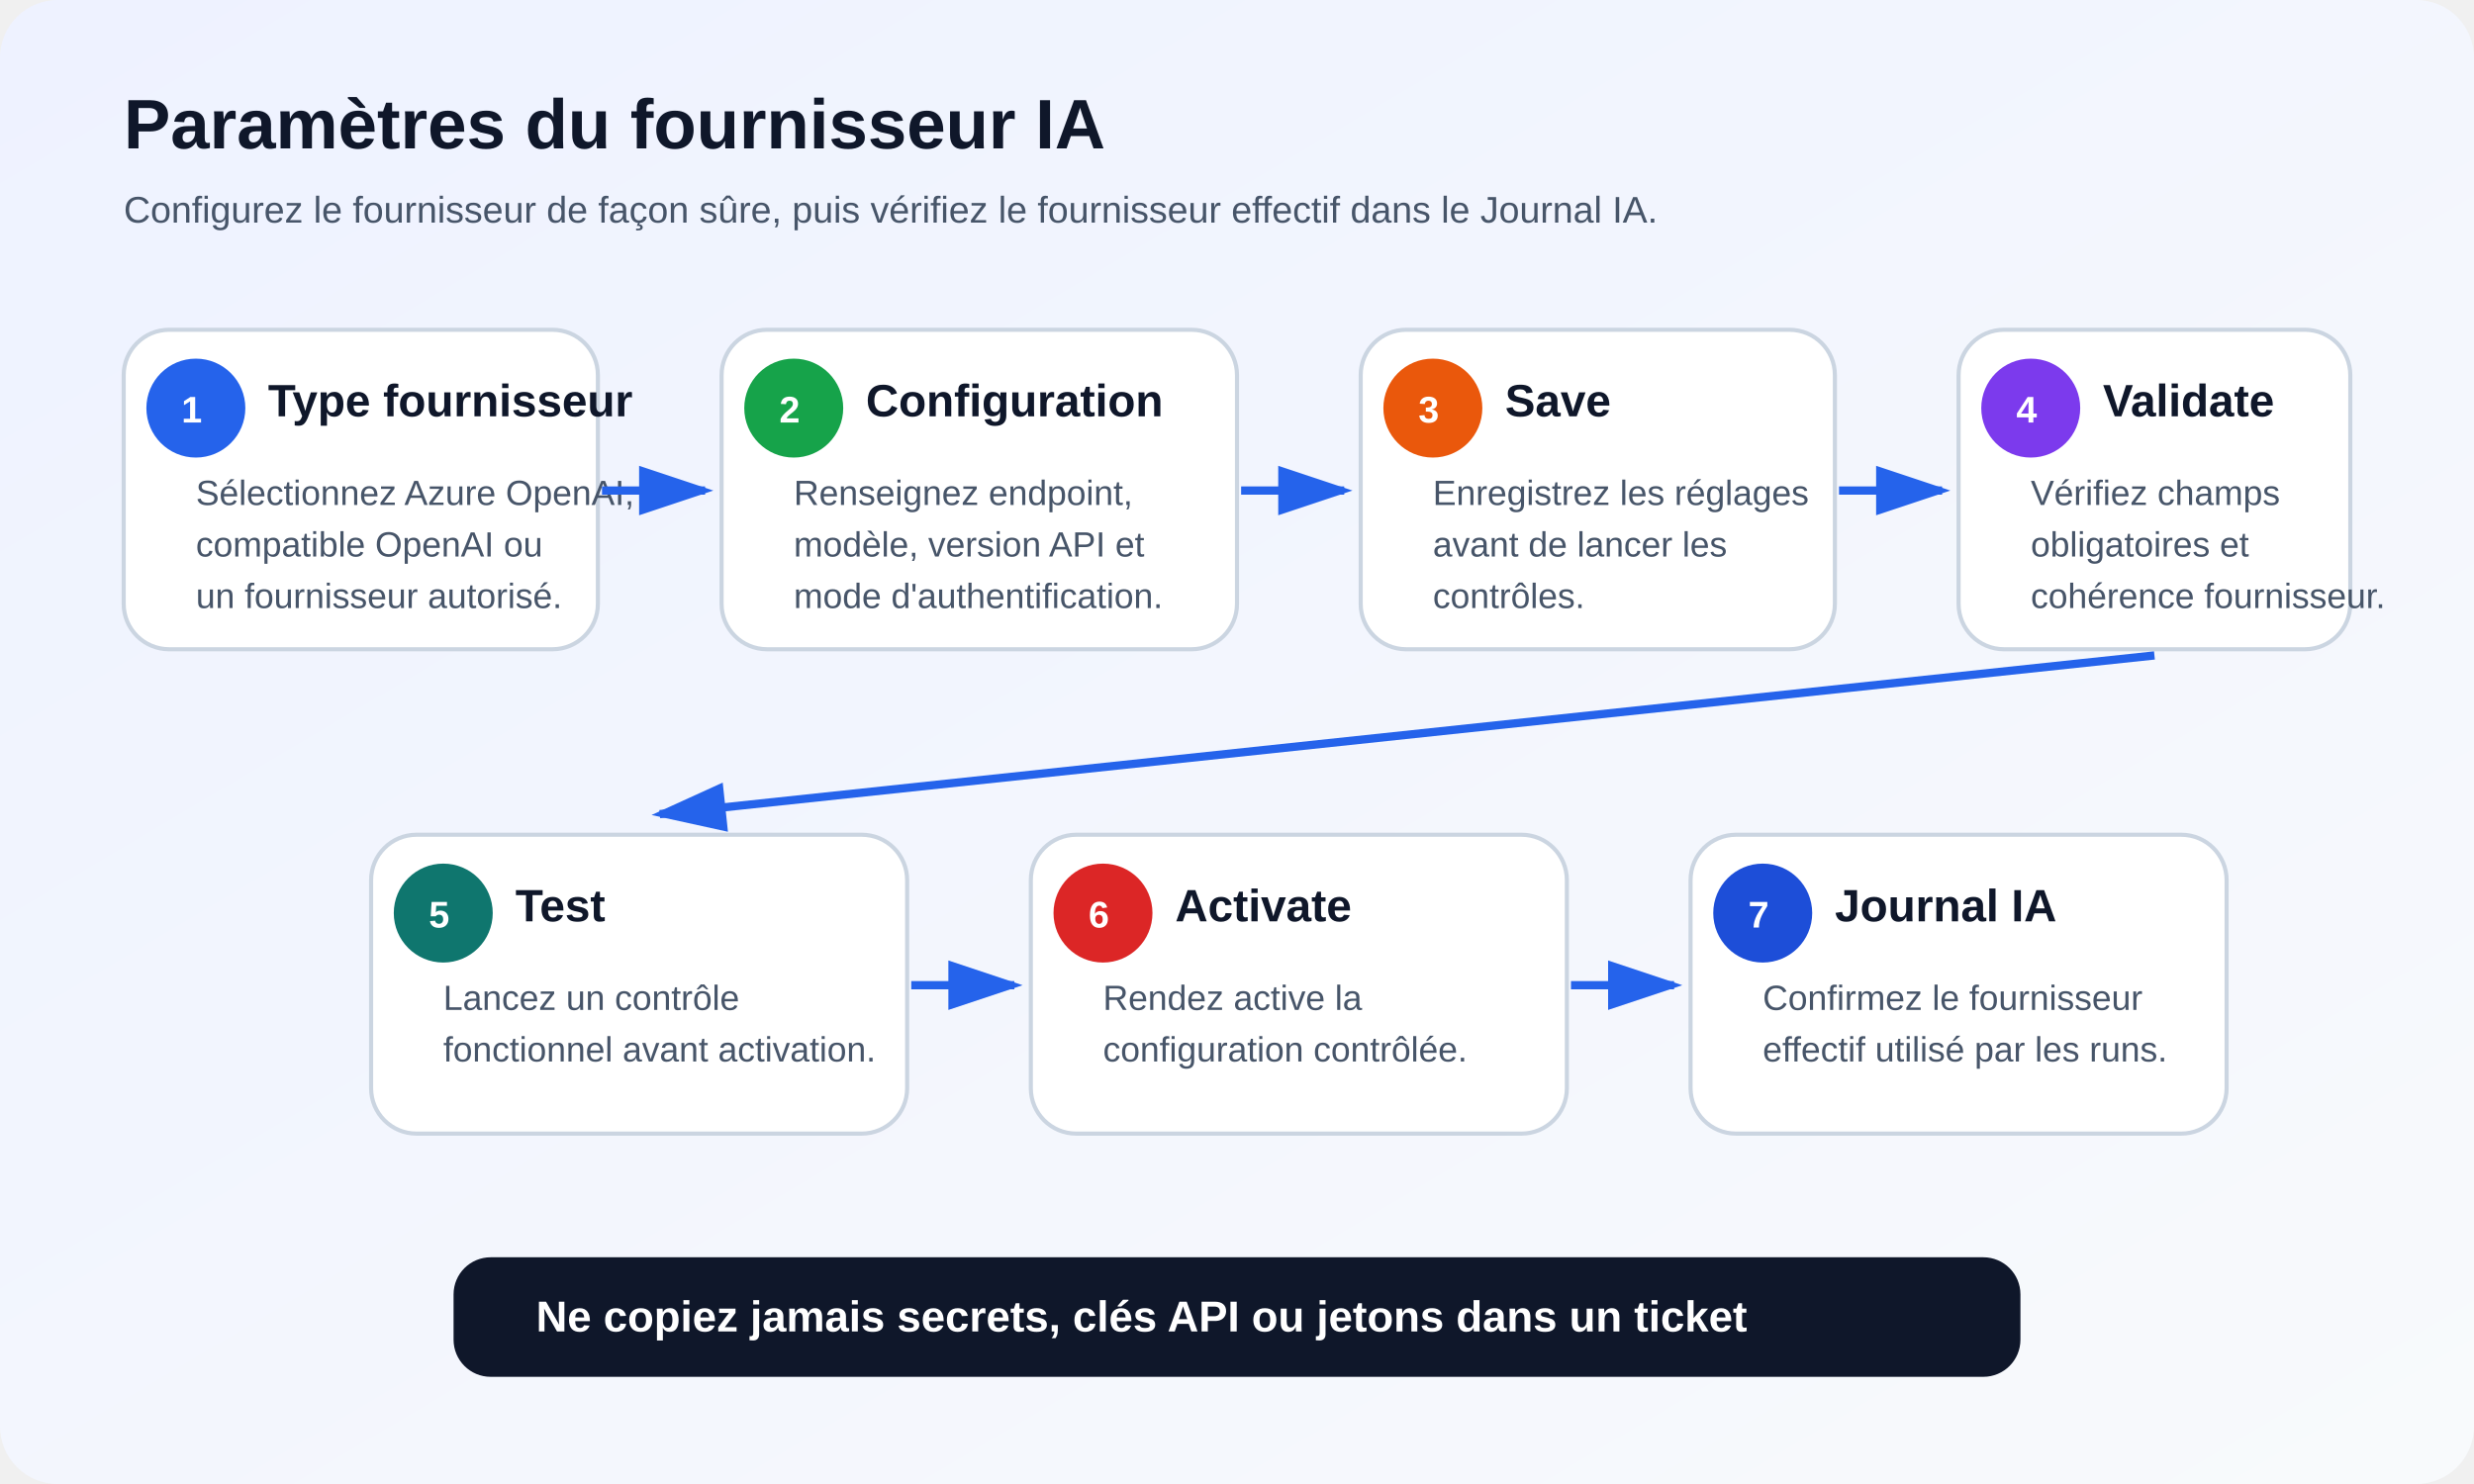
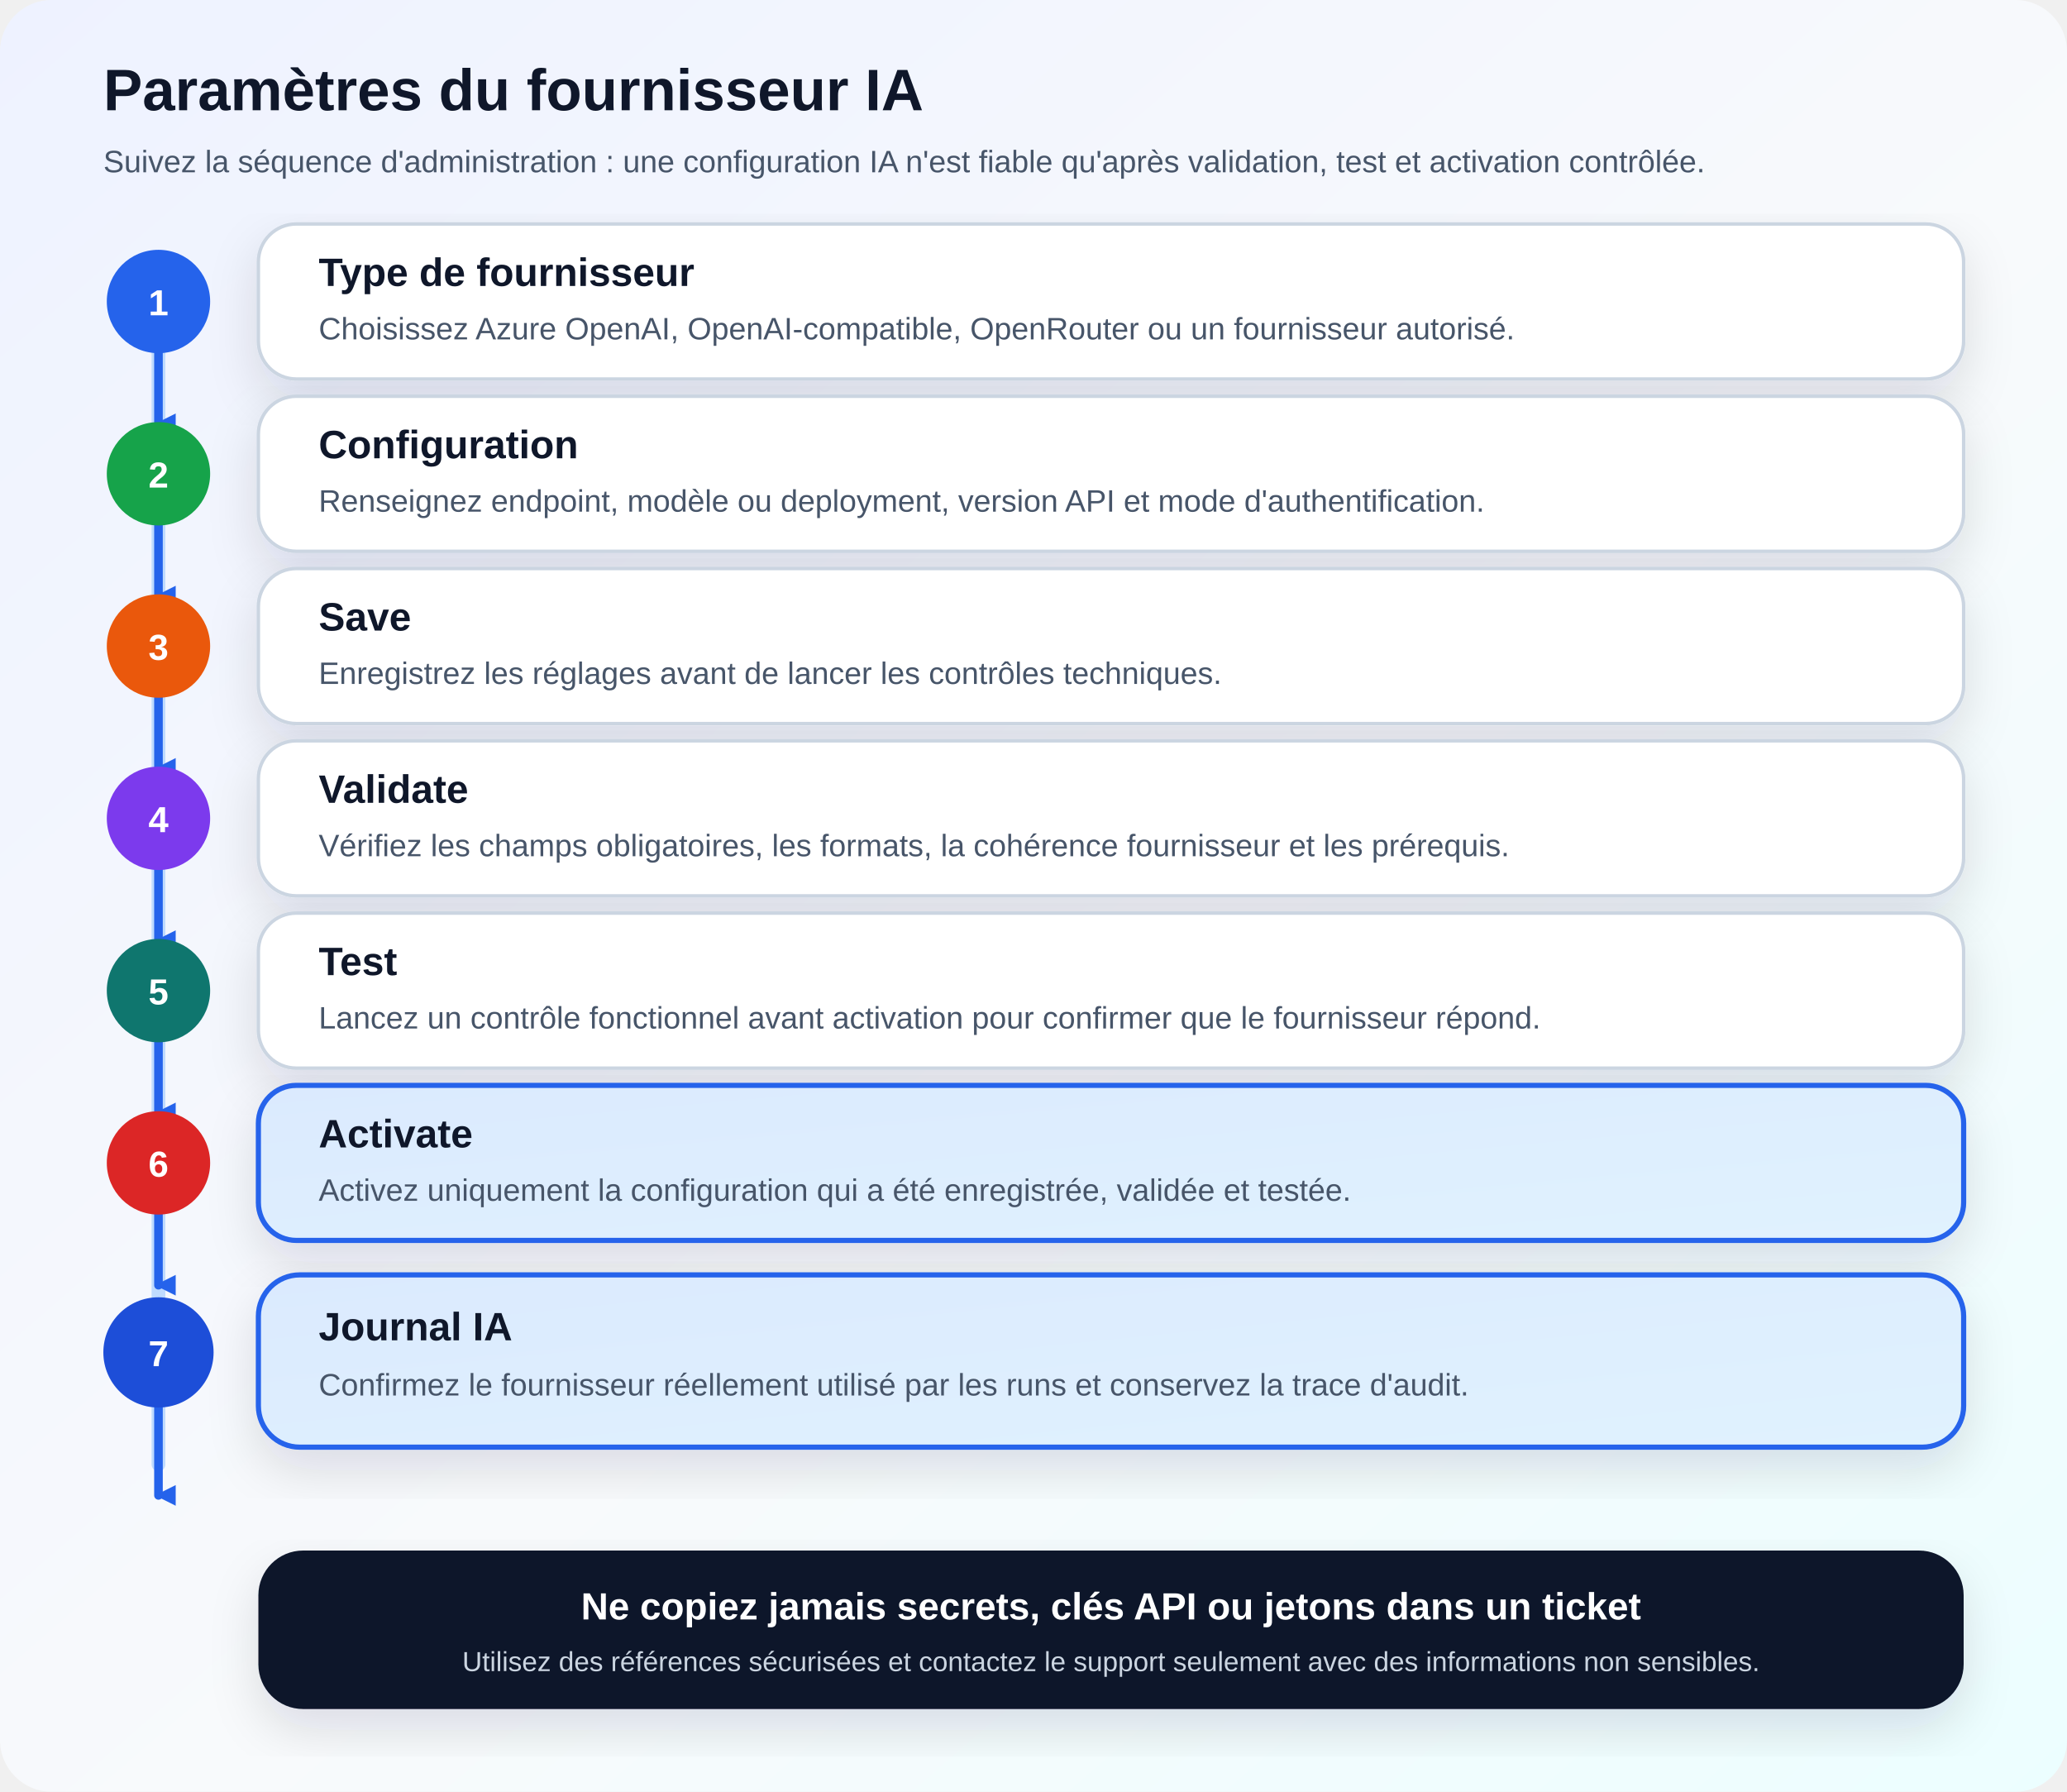
- <svg xmlns="http://www.w3.org/2000/svg" viewBox="0 0 1200 720" role="img" aria-labelledby="title desc">
+ <svg xmlns="http://www.w3.org/2000/svg" width="1200" height="1040" viewBox="0 0 1200 1040" role="img" aria-labelledby="title desc">
  <defs>
    <linearGradient id="bg" x1="0" y1="0" x2="1" y2="1">
      <stop offset="0" stop-color="#eef2ff" />
-       <stop offset="1" stop-color="#f8fafc" />
+       <stop offset="0.55" stop-color="#f8fafc" />
+       <stop offset="1" stop-color="#ecfeff" />
    </linearGradient>
-     <marker id="arrow" markerWidth="10" markerHeight="10" refX="8" refY="3" orient="auto" markerUnits="strokeWidth">
-       <path d="M0,0 L0,6 L9,3 z" fill="#2563eb" />
+     <linearGradient id="active" x1="0" y1="0" x2="1" y2="1">
+       <stop offset="0" stop-color="#dbeafe" />
+       <stop offset="1" stop-color="#e0f2fe" />
+     </linearGradient>
+     <marker id="arrow" markerWidth="14" markerHeight="14" refX="7" refY="11" orient="auto" markerUnits="userSpaceOnUse">
+       <path d="M1,1 L13,1 L7,13 Z" fill="#2563eb" />
    </marker>
+     <filter id="shadow" x="-10%" y="-20%" width="120%" height="150%">
+       <feDropShadow dx="0" dy="12" stdDeviation="14" flood-color="#0f172a" flood-opacity="0.12" />
+     </filter>
    <style>
-       .title{font:700 34px Arial,sans-serif;fill:#0f172a}.subtitle{font:400 18px Arial,sans-serif;fill:#475569}.card{fill:#fff;stroke:#cbd5e1;stroke-width:2}.head{font:700 22px Arial,sans-serif;fill:#0f172a}.body{font:400 17px Arial,sans-serif;fill:#475569}.step{font:700 18px Arial,sans-serif;fill:#fff}
+       .title{font:700 34px Arial,sans-serif;fill:#0f172a}.subtitle{font:400 18px Arial,sans-serif;fill:#475569}.rail{stroke:#bfdbfe;stroke-width:8;stroke-linecap:round}.flow{stroke:#2563eb;stroke-width:5;stroke-linecap:round;marker-end:url(#arrow)}.card{fill:#fff;stroke:#cbd5e1;stroke-width:2;filter:url(#shadow)}.active-card{fill:url(#active);stroke:#2563eb;stroke-width:3;filter:url(#shadow)}.num{font:700 21px Arial,sans-serif;fill:#fff;text-anchor:middle}.head{font:700 23px Arial,sans-serif;fill:#0f172a}.body{font:400 18px Arial,sans-serif;fill:#475569}.final{font:700 22px Arial,sans-serif;fill:#fff;text-anchor:middle}.final-sub{font:400 16px Arial,sans-serif;fill:#cbd5e1;text-anchor:middle}
    </style>
  </defs>
-   <rect width="1200" height="720" rx="28" fill="url(#bg)" />
-   <text x="60" y="72" class="title">Paramètres du fournisseur IA</text>
-   <text x="60" y="108" class="subtitle">Configurez le fournisseur de façon sûre, puis vérifiez le fournisseur effectif dans le Journal IA.</text>
-   <rect x="60" y="160" width="230" height="155" rx="22" class="card" />
-   <circle cx="95" cy="198" r="24" fill="#2563eb" />
-   <text x="88" y="205" class="step">1</text>
-   <text x="130" y="202" class="head">Type fournisseur</text>
-   <text x="95" y="245" class="body">Sélectionnez Azure OpenAI,</text>
-   <text x="95" y="270" class="body">compatible OpenAI ou</text>
-   <text x="95" y="295" class="body">un fournisseur autorisé.</text>
-   <rect x="350" y="160" width="250" height="155" rx="22" class="card" />
-   <circle cx="385" cy="198" r="24" fill="#16a34a" />
-   <text x="378" y="205" class="step">2</text>
-   <text x="420" y="202" class="head">Configuration</text>
-   <text x="385" y="245" class="body">Renseignez endpoint,</text>
-   <text x="385" y="270" class="body">modèle, version API et</text>
-   <text x="385" y="295" class="body">mode d'authentification.</text>
-   <rect x="660" y="160" width="230" height="155" rx="22" class="card" />
-   <circle cx="695" cy="198" r="24" fill="#ea580c" />
-   <text x="688" y="205" class="step">3</text>
-   <text x="730" y="202" class="head">Save</text>
-   <text x="695" y="245" class="body">Enregistrez les réglages</text>
-   <text x="695" y="270" class="body">avant de lancer les</text>
-   <text x="695" y="295" class="body">contrôles.</text>
-   <rect x="950" y="160" width="190" height="155" rx="22" class="card" />
-   <circle cx="985" cy="198" r="24" fill="#7c3aed" />
-   <text x="978" y="205" class="step">4</text>
-   <text x="1020" y="202" class="head">Validate</text>
-   <text x="985" y="245" class="body">Vérifiez champs</text>
-   <text x="985" y="270" class="body">obligatoires et</text>
-   <text x="985" y="295" class="body">cohérence fournisseur.</text>
-   <line x1="292" y1="238" x2="342" y2="238" stroke="#2563eb" stroke-width="4" marker-end="url(#arrow)" />
-   <line x1="602" y1="238" x2="652" y2="238" stroke="#2563eb" stroke-width="4" marker-end="url(#arrow)" />
-   <line x1="892" y1="238" x2="942" y2="238" stroke="#2563eb" stroke-width="4" marker-end="url(#arrow)" />
-   <rect x="180" y="405" width="260" height="145" rx="22" class="card" />
-   <circle cx="215" cy="443" r="24" fill="#0f766e" />
-   <text x="208" y="450" class="step">5</text>
-   <text x="250" y="447" class="head">Test</text>
-   <text x="215" y="490" class="body">Lancez un contrôle</text>
-   <text x="215" y="515" class="body">fonctionnel avant activation.</text>
-   <rect x="500" y="405" width="260" height="145" rx="22" class="card" />
-   <circle cx="535" cy="443" r="24" fill="#dc2626" />
-   <text x="528" y="450" class="step">6</text>
-   <text x="570" y="447" class="head">Activate</text>
-   <text x="535" y="490" class="body">Rendez active la</text>
-   <text x="535" y="515" class="body">configuration contrôlée.</text>
-   <rect x="820" y="405" width="260" height="145" rx="22" class="card" />
-   <circle cx="855" cy="443" r="24" fill="#1d4ed8" />
-   <text x="848" y="450" class="step">7</text>
-   <text x="890" y="447" class="head">Journal IA</text>
-   <text x="855" y="490" class="body">Confirmez le fournisseur</text>
-   <text x="855" y="515" class="body">effectif utilisé par les runs.</text>
-   <line x1="1045" y1="318" x2="320" y2="395" stroke="#2563eb" stroke-width="4" marker-end="url(#arrow)" />
-   <line x1="442" y1="478" x2="492" y2="478" stroke="#2563eb" stroke-width="4" marker-end="url(#arrow)" />
-   <line x1="762" y1="478" x2="812" y2="478" stroke="#2563eb" stroke-width="4" marker-end="url(#arrow)" />
-   <rect x="220" y="610" width="760" height="58" rx="18" fill="#0f172a" />
-   <text x="260" y="646" font-family="Arial,sans-serif" font-size="21" font-weight="700" fill="#fff">Ne copiez jamais secrets, clés API ou jetons dans un ticket</text>
+   <rect width="1200" height="1040" rx="30" fill="url(#bg)" />
+   <text x="60" y="64" class="title">Paramètres du fournisseur IA</text>
+   <text x="60" y="100" class="subtitle">Suivez la séquence d'administration : une configuration IA n'est fiable qu'après validation, test et activation contrôlée.</text>
+   <line x1="92" y1="150" x2="92" y2="850" class="rail" />
+   <line x1="92" y1="198" x2="92" y2="246" class="flow" />
+   <line x1="92" y1="298" x2="92" y2="346" class="flow" />
+   <line x1="92" y1="398" x2="92" y2="446" class="flow" />
+   <line x1="92" y1="498" x2="92" y2="546" class="flow" />
+   <line x1="92" y1="598" x2="92" y2="646" class="flow" />
+   <line x1="92" y1="698" x2="92" y2="746" class="flow" />
+   <line x1="92" y1="812" x2="92" y2="868" class="flow" />
+   <circle cx="92" cy="175" r="30" fill="#2563eb" />
+   <text x="92" y="183" class="num">1</text>
+   <rect x="150" y="130" width="990" height="90" rx="22" class="card" />
+   <text x="185" y="166" class="head">Type de fournisseur</text>
+   <text x="185" y="197" class="body">Choisissez Azure OpenAI, OpenAI-compatible, OpenRouter ou un fournisseur autorisé.</text>
+   <circle cx="92" cy="275" r="30" fill="#16a34a" />
+   <text x="92" y="283" class="num">2</text>
+   <rect x="150" y="230" width="990" height="90" rx="22" class="card" />
+   <text x="185" y="266" class="head">Configuration</text>
+   <text x="185" y="297" class="body">Renseignez endpoint, modèle ou deployment, version API et mode d'authentification.</text>
+   <circle cx="92" cy="375" r="30" fill="#ea580c" />
+   <text x="92" y="383" class="num">3</text>
+   <rect x="150" y="330" width="990" height="90" rx="22" class="card" />
+   <text x="185" y="366" class="head">Save</text>
+   <text x="185" y="397" class="body">Enregistrez les réglages avant de lancer les contrôles techniques.</text>
+   <circle cx="92" cy="475" r="30" fill="#7c3aed" />
+   <text x="92" y="483" class="num">4</text>
+   <rect x="150" y="430" width="990" height="90" rx="22" class="card" />
+   <text x="185" y="466" class="head">Validate</text>
+   <text x="185" y="497" class="body">Vérifiez les champs obligatoires, les formats, la cohérence fournisseur et les prérequis.</text>
+   <circle cx="92" cy="575" r="30" fill="#0f766e" />
+   <text x="92" y="583" class="num">5</text>
+   <rect x="150" y="530" width="990" height="90" rx="22" class="card" />
+   <text x="185" y="566" class="head">Test</text>
+   <text x="185" y="597" class="body">Lancez un contrôle fonctionnel avant activation pour confirmer que le fournisseur répond.</text>
+   <circle cx="92" cy="675" r="30" fill="#dc2626" />
+   <text x="92" y="683" class="num">6</text>
+   <rect x="150" y="630" width="990" height="90" rx="22" class="active-card" />
+   <text x="185" y="666" class="head">Activate</text>
+   <text x="185" y="697" class="body">Activez uniquement la configuration qui a été enregistrée, validée et testée.</text>
+   <circle cx="92" cy="785" r="32" fill="#1d4ed8" />
+   <text x="92" y="793" class="num">7</text>
+   <rect x="150" y="740" width="990" height="100" rx="24" class="active-card" />
+   <text x="185" y="778" class="head">Journal IA</text>
+   <text x="185" y="810" class="body">Confirmez le fournisseur réellement utilisé par les runs et conservez la trace d'audit.</text>
+   <rect x="150" y="900" width="990" height="92" rx="26" fill="#0f172a" filter="url(#shadow)" />
+   <text x="645" y="940" class="final">Ne copiez jamais secrets, clés API ou jetons dans un ticket</text>
+   <text x="645" y="970" class="final-sub">Utilisez des références sécurisées et contactez le support seulement avec des informations non sensibles.</text>
</svg>
